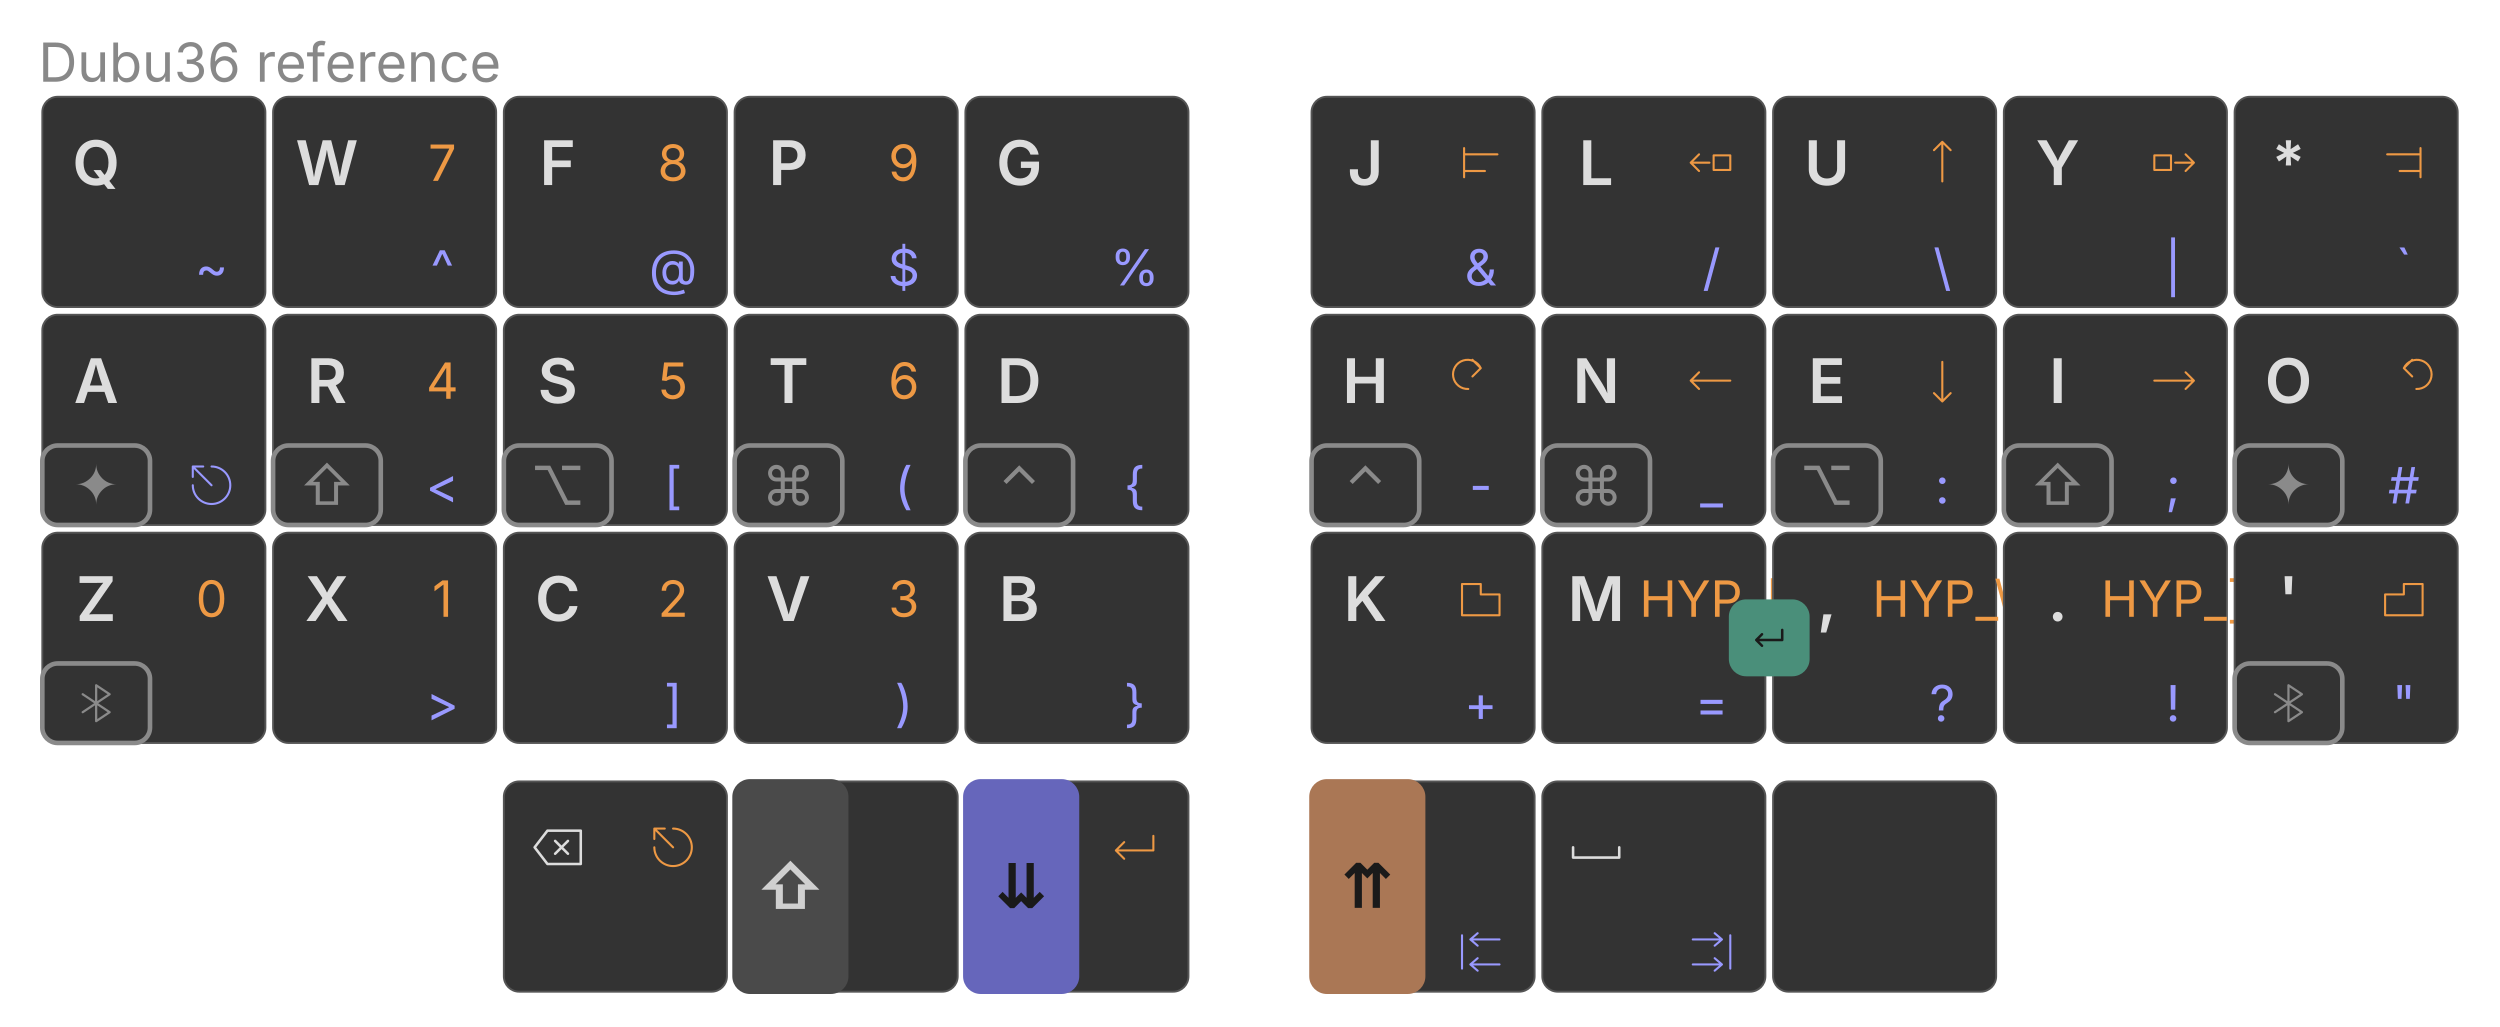
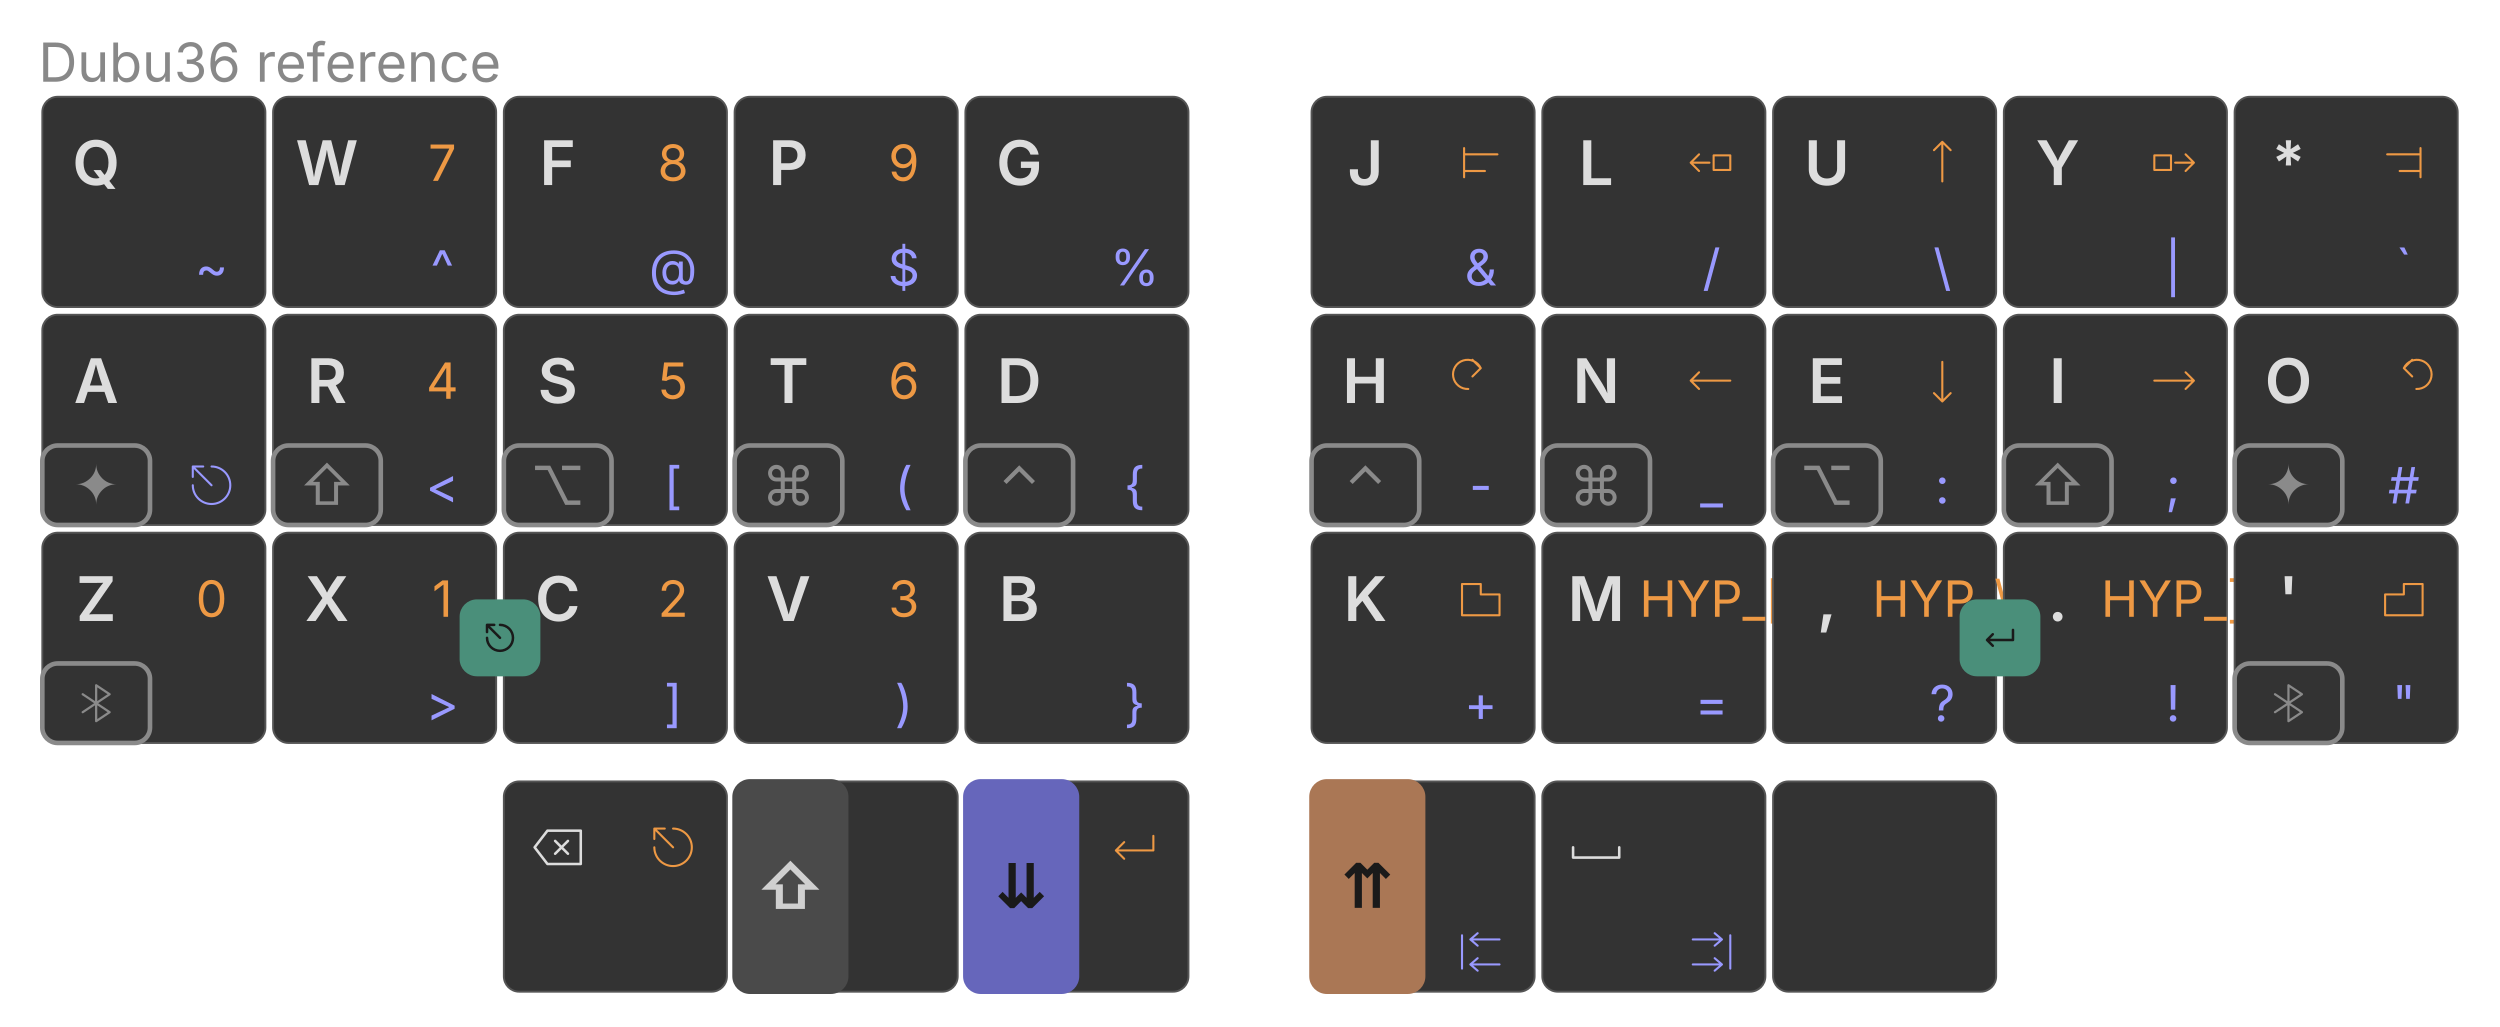
<svg xmlns="http://www.w3.org/2000/svg" class="keymap" width="650" height="267" viewBox="-10 -24 650.0 266.68">
  <style>/* Inter for letters. cairosvg uses only the first family, so marks
       Inter lacks (✦ ⇊ ⇈) set .dejavu; browsers still walk the stack. */
    svg.keymap { background: #1e1e2e;
                 font-family: Inter, "DejaVu Sans", "Segoe UI Symbol",
                              "Apple Symbols", sans-serif; }
    text.dejavu { font-family: "DejaVu Sans", "Segoe UI Symbol",
                  "Apple Symbols", sans-serif; }
    rect.keycap { fill: #333333; stroke: #555555; stroke-width: 0.5px; }
    text { fill: #c8c8c8; text-anchor: middle; dominant-baseline: central; }
    text.base { font-size: 16px; font-weight: 600; fill: #dddddd; }
    text.hold { font-size: 11px; }
    text.sym { font-size: 13px; fill: #9999ff; }
    text.num { font-size: 13px; fill: #ee9944; }
    text.oneshot { font-size: 12px; font-weight: 600; }
    use.glyph { fill: none; stroke: #c8c8c8; stroke-width: 2px;
                stroke-linecap: round; stroke-linejoin: round; }
    use.glyph.base { stroke: #dddddd; }
    use.glyph.sym { stroke: #9999ff; }
    use.glyph.num { stroke: #ee9944; }
    use.glyph.hold.tap-preferred.mod { stroke: #8a8a8a; }
    use.glyph.hold.hold-preferred.mod, use.glyph.oneshot.mod { stroke: #d0d0d0; }
    use.glyph.hold.hold-preferred.sym, use.glyph.oneshot.sym,
    use.glyph.hold.hold-preferred.nav, use.glyph.oneshot.nav { stroke: #1a1a1a; }
    use.glyph.hold.tap-preferred.sym { stroke: #9999ff; }
    use.glyph.hold.tap-preferred.nav { stroke: #ee9944; }
    rect.hold-box { stroke-width: 1.2px; }
    rect.hold-box.tap-preferred.mod { fill: none; stroke: #8a8a8a; }
    rect.hold-box.tap-preferred.sym { fill: none; stroke: #9999ff; }
    rect.hold-box.tap-preferred.nav { fill: none; stroke: #ee9944; }
    rect.hold-box.hold-preferred.mod { fill: #4a4a4a; stroke: #4a4a4a; }
    rect.hold-box.hold-preferred.sym { fill: #6666bb; stroke: #6666bb; }
    rect.hold-box.hold-preferred.nav { fill: #aa7755; stroke: #aa7755; }
    rect.hold-box.oneshot.mod { fill: #4a4a4a; stroke: #4a4a4a; }
    rect.hold-box.oneshot.sym { fill: #6666bb; stroke: #6666bb; }
    rect.hold-box.oneshot.nav { fill: #aa7755; stroke: #aa7755; }
    text.hold.hold-preferred.mod, text.oneshot.mod { fill: #d0d0d0; font-weight: 700; }
    text.hold.hold-preferred.sym, text.oneshot.sym,
    text.hold.hold-preferred.nav, text.oneshot.nav { fill: #1a1a1a; font-weight: 700; }
    text.hold.tap-preferred { fill: #8a8a8a; }
    text.hold.symbol { font-size: 14px; }
    text.oneshot.symbol { font-size: 16px; }
    text.title { font-size: 14px; fill: #888888; text-anchor: start; }
    rect.combo-badge { fill: #4a8f7a; stroke: #4a8f7a; }
    use.glyph.combo { stroke: #1a1a1a; stroke-width: 3.5px; }
    text.combo { font-size: 9px; font-weight: 700; fill: #1a1a1a; }</style>
  <defs>
    <path id="glyph_backspace" class="symbol" transform="scale(0.333333) translate(-24,-24)" d="M22,19l10,10 M22,29l10-10 M6,24l10,13h26v-26h-26z" />
    <path id="glyph_delete-word" class="symbol" transform="scale(0.333333) translate(-24,-24)" d="M22,19l10,10 M22,29l10-10 M6,24l10,13h26v-26h-26z M6,17l-6,7,6,7" />
    <path id="glyph_return" class="symbol" transform="scale(0.333333) translate(-24,-24)" d="M42,13V27H6 m8-8l-8,8l8,8" />
    <path id="glyph_space" class="symbol" transform="scale(0.333333) translate(-24,-24)" d="M42,24V32H6V24" />
    <path id="glyph_escape" class="symbol" transform="scale(0.333333) translate(-24,-24)" d="M24,24l-18-18 m0,10v-10h10 M24,6A18,18,0,1,1,6,24" />
    <path id="glyph_up" class="symbol" transform="scale(0.333333) translate(-24,-24)" d="M24,42v-36 m-8,6l8-8l8,8" />
    <path id="glyph_down" class="symbol" transform="scale(0.333333) translate(-24,-24)" d="M24,6v36 m-8,-6l8,8l8-8" />
    <path id="glyph_left" class="symbol" transform="scale(0.333333) translate(-24,-24)" d="M42,24h-36 m6-8l-8,8l8,8" />
    <path id="glyph_right" class="symbol" transform="scale(0.333333) translate(-24,-24)" d="M6,24h36 m-6-8l8,8l-8,8" />
    <path id="glyph_tab" class="symbol" transform="scale(0.333333) translate(-24,-24)" d="M6,12H32m-5-6l7,6l-7,6 M6,36H32m-5-6l7,6l-7,6 M42,8v32" />
    <path id="glyph_btab" class="symbol" transform="scale(0.333333) translate(-24,-24)" d="M42,12H16m5-6l-7,6l7,6 M42,36H16m5-6l-7,6l7,6 M6,8v32" />
    <path id="glyph_home" class="symbol" transform="scale(0.333333) translate(-24,-24)" d="M8,10v28 M8,16h32 M8,32h20" />
    <path id="glyph_end" class="symbol" transform="scale(0.333333) translate(-24,-24)" d="M40,10v28 M8,16h32 M20,32h20" />
    <path id="glyph_word-left" class="symbol" transform="scale(0.333333) translate(-24,-24)" d="M22,24h-16m6-8l-8,8l8,8 M26,17h16v14h-16z" />
    <path id="glyph_word-right" class="symbol" transform="scale(0.333333) translate(-24,-24)" d="M6,17h16v14h-16z M26,24h16m-6-8l8,8l-8,8" />
    <path id="glyph_hist-back" class="symbol" transform="scale(0.333333) translate(-24,-24)" d="M36,32A14,14 0 1 0 24,12m8-8l-8,8l8,8" />
    <path id="glyph_hist-fwd" class="symbol" transform="scale(0.333333) translate(-24,-24)" d="M12,32A14,14 0 1 1 24,12m-8-8l8,8l-8,8" />
    <path id="glyph_app-tab-prev" class="symbol" transform="scale(0.333333) translate(-24,-24)" d="M6,10h18v10h18v20H6z" />
    <path id="glyph_app-tab-next" class="symbol" transform="scale(0.333333) translate(-24,-24)" d="M6,20h18v-10h18v30H6z" />
    <path id="glyph_bluetooth" class="symbol" transform="scale(0.333333) translate(-24,-24)" d="M12,16 L36,32 L24,40 L24,8 L36,16 L12,32" />
  </defs>
  <text class="title" x="0" y="-8">Dubu36 reference</text>
  <g transform="translate(0.00,0.00)">
    <rect class="keycap" x="1.0" y="1.0" width="58.0" height="54.67" rx="4.0" ry="4.0" />
    <text class="base" x="15.0" y="18.134">Q</text>
    <text class="sym" x="45.0" y="45.336">~</text>
  </g>
  <g transform="translate(60.00,0.00)">
    <rect class="keycap" x="1.0" y="1.0" width="58.0" height="54.67" rx="4.0" ry="4.0" />
    <text class="base" x="15.0" y="18.134">W</text>
    <text class="num" x="45.0" y="18.134">7</text>
    <text class="sym" x="45.0" y="45.336">^</text>
  </g>
  <g transform="translate(120.00,0.00)">
    <rect class="keycap" x="1.0" y="1.0" width="58.0" height="54.67" rx="4.0" ry="4.0" />
    <text class="base" x="15.0" y="18.134">F</text>
    <text class="num" x="45.0" y="18.134">8</text>
    <text class="sym" x="45.0" y="45.336">@</text>
  </g>
  <g transform="translate(180.00,0.00)">
    <rect class="keycap" x="1.0" y="1.0" width="58.0" height="54.67" rx="4.0" ry="4.0" />
    <text class="base" x="15.0" y="18.134">P</text>
    <text class="num" x="45.0" y="18.134">9</text>
    <text class="sym" x="45.0" y="45.336">$</text>
  </g>
  <g transform="translate(240.00,0.00)">
    <rect class="keycap" x="1.0" y="1.0" width="58.0" height="54.67" rx="4.0" ry="4.0" />
    <text class="base" x="15.0" y="18.134">G</text>
    <text class="sym" x="45.0" y="45.336">%</text>
  </g>
  <g transform="translate(330.00,0.00)">
    <rect class="keycap" x="1.0" y="1.0" width="58.0" height="54.67" rx="4.0" ry="4.0" />
    <text class="base" x="15.0" y="18.134">J</text>
    <g transform="translate(45.0,18.1344) scale(0.8125)">
      <use class="glyph num" href="#glyph_home" />
    </g>
    <text class="sym" x="45.0" y="45.336">&amp;</text>
  </g>
  <g transform="translate(390.00,0.00)">
    <rect class="keycap" x="1.0" y="1.0" width="58.0" height="54.67" rx="4.0" ry="4.0" />
    <text class="base" x="15.0" y="18.134">L</text>
    <g transform="translate(45.0,18.1344) scale(0.8125)">
      <use class="glyph num" href="#glyph_word-left" />
    </g>
    <text class="sym" x="45.0" y="45.336">/</text>
  </g>
  <g transform="translate(450.00,0.00)">
    <rect class="keycap" x="1.0" y="1.0" width="58.0" height="54.67" rx="4.0" ry="4.0" />
    <text class="base" x="15.0" y="18.134">U</text>
    <g transform="translate(45.0,18.1344) scale(0.8125)">
      <use class="glyph num" href="#glyph_up" />
    </g>
    <text class="sym" x="45.0" y="45.336">\</text>
  </g>
  <g transform="translate(510.00,0.00)">
    <rect class="keycap" x="1.0" y="1.0" width="58.0" height="54.67" rx="4.0" ry="4.0" />
    <text class="base" x="15.0" y="18.134">Y</text>
    <g transform="translate(45.0,18.1344) scale(0.8125)">
      <use class="glyph num" href="#glyph_word-right" />
    </g>
    <text class="sym" x="45.0" y="45.336">|</text>
  </g>
  <g transform="translate(570.00,0.00)">
    <rect class="keycap" x="1.0" y="1.0" width="58.0" height="54.67" rx="4.0" ry="4.0" />
    <text class="base" x="15.0" y="18.134">*</text>
    <g transform="translate(45.0,18.1344) scale(0.8125)">
      <use class="glyph num" href="#glyph_end" />
    </g>
    <text class="sym" x="45.0" y="45.336">`</text>
  </g>
  <g transform="translate(0.00,56.67)">
    <rect class="keycap" x="1.0" y="1.0" width="58.0" height="54.67" rx="4.0" ry="4.0" />
    <rect class="hold-box tap-preferred mod" x="1.0" y="35.002" width="28.0" height="20.668" rx="4.0" ry="4.0" />
    <text class="base" x="15.0" y="18.134">A</text>
    <text class="hold tap-preferred mod symbol dejavu" x="15.0" y="45.336">✦</text>
    <g transform="translate(45.0,45.336) scale(0.8125)">
      <use class="glyph sym" href="#glyph_escape" />
    </g>
  </g>
  <g transform="translate(60.00,56.67)">
    <rect class="keycap" x="1.0" y="1.0" width="58.0" height="54.67" rx="4.0" ry="4.0" />
    <rect class="hold-box tap-preferred mod" x="1.0" y="35.002" width="28.0" height="20.668" rx="4.0" ry="4.0" />
    <text class="base" x="15.0" y="18.134">R</text>
    <text class="hold tap-preferred mod symbol" x="15.0" y="45.336">⇧</text>
    <text class="num" x="45.0" y="18.134">4</text>
    <text class="sym" x="45.0" y="45.336">&lt;</text>
  </g>
  <g transform="translate(120.00,56.67)">
    <rect class="keycap" x="1.0" y="1.0" width="58.0" height="54.67" rx="4.0" ry="4.0" />
    <rect class="hold-box tap-preferred mod" x="1.0" y="35.002" width="28.0" height="20.668" rx="4.0" ry="4.0" />
    <text class="base" x="15.0" y="18.134">S</text>
    <text class="hold tap-preferred mod symbol" x="15.0" y="45.336">⌥</text>
    <text class="num" x="45.0" y="18.134">5</text>
    <text class="sym" x="45.0" y="45.336">[</text>
  </g>
  <g transform="translate(180.00,56.67)">
    <rect class="keycap" x="1.0" y="1.0" width="58.0" height="54.67" rx="4.0" ry="4.0" />
    <rect class="hold-box tap-preferred mod" x="1.0" y="35.002" width="28.0" height="20.668" rx="4.0" ry="4.0" />
    <text class="base" x="15.0" y="18.134">T</text>
    <text class="hold tap-preferred mod symbol" x="15.0" y="45.336">⌘</text>
    <text class="num" x="45.0" y="18.134">6</text>
    <text class="sym" x="45.0" y="45.336">(</text>
  </g>
  <g transform="translate(240.00,56.67)">
    <rect class="keycap" x="1.0" y="1.0" width="58.0" height="54.67" rx="4.0" ry="4.0" />
    <rect class="hold-box tap-preferred mod" x="1.0" y="35.002" width="28.0" height="20.668" rx="4.0" ry="4.0" />
    <text class="base" x="15.0" y="18.134">D</text>
    <text class="hold tap-preferred mod symbol" x="15.0" y="45.336">⌃</text>
    <text class="sym" x="45.0" y="45.336">{</text>
  </g>
  <g transform="translate(330.00,56.67)">
    <rect class="keycap" x="1.0" y="1.0" width="58.0" height="54.67" rx="4.0" ry="4.0" />
    <rect class="hold-box tap-preferred mod" x="1.0" y="35.002" width="28.0" height="20.668" rx="4.0" ry="4.0" />
    <text class="base" x="15.0" y="18.134">H</text>
    <text class="hold tap-preferred mod symbol" x="15.0" y="45.336">⌃</text>
    <g transform="translate(45.0,18.1344) scale(0.8125)">
      <use class="glyph num" href="#glyph_hist-fwd" />
    </g>
    <text class="sym" x="45.0" y="45.336">-</text>
  </g>
  <g transform="translate(390.00,56.67)">
    <rect class="keycap" x="1.0" y="1.0" width="58.0" height="54.67" rx="4.0" ry="4.0" />
    <rect class="hold-box tap-preferred mod" x="1.0" y="35.002" width="28.0" height="20.668" rx="4.0" ry="4.0" />
    <text class="base" x="15.0" y="18.134">N</text>
    <text class="hold tap-preferred mod symbol" x="15.0" y="45.336">⌘</text>
    <g transform="translate(45.0,18.1344) scale(0.8125)">
      <use class="glyph num" href="#glyph_left" />
    </g>
    <text class="sym" x="45.0" y="45.336">_</text>
  </g>
  <g transform="translate(450.00,56.67)">
    <rect class="keycap" x="1.0" y="1.0" width="58.0" height="54.67" rx="4.0" ry="4.0" />
    <rect class="hold-box tap-preferred mod" x="1.0" y="35.002" width="28.0" height="20.668" rx="4.0" ry="4.0" />
    <text class="base" x="15.0" y="18.134">E</text>
    <text class="hold tap-preferred mod symbol" x="15.0" y="45.336">⌥</text>
    <g transform="translate(45.0,18.1344) scale(0.8125)">
      <use class="glyph num" href="#glyph_down" />
    </g>
    <text class="sym" x="45.0" y="45.336">:</text>
  </g>
  <g transform="translate(510.00,56.67)">
    <rect class="keycap" x="1.0" y="1.0" width="58.0" height="54.67" rx="4.0" ry="4.0" />
    <rect class="hold-box tap-preferred mod" x="1.0" y="35.002" width="28.0" height="20.668" rx="4.0" ry="4.0" />
    <text class="base" x="15.0" y="18.134">I</text>
    <text class="hold tap-preferred mod symbol" x="15.0" y="45.336">⇧</text>
    <g transform="translate(45.0,18.1344) scale(0.8125)">
      <use class="glyph num" href="#glyph_right" />
    </g>
    <text class="sym" x="45.0" y="45.336">;</text>
  </g>
  <g transform="translate(570.00,56.67)">
    <rect class="keycap" x="1.0" y="1.0" width="58.0" height="54.67" rx="4.0" ry="4.0" />
    <rect class="hold-box tap-preferred mod" x="1.0" y="35.002" width="28.0" height="20.668" rx="4.0" ry="4.0" />
    <text class="base" x="15.0" y="18.134">O</text>
    <text class="hold tap-preferred mod symbol dejavu" x="15.0" y="45.336">✦</text>
    <g transform="translate(45.0,18.1344) scale(0.8125)">
      <use class="glyph num" href="#glyph_hist-back" />
    </g>
    <text class="sym" x="45.0" y="45.336">#</text>
  </g>
  <g transform="translate(0.00,113.34)">
    <rect class="keycap" x="1.0" y="1.0" width="58.0" height="54.67" rx="4.0" ry="4.0" />
    <rect class="hold-box tap-preferred mod" x="1.0" y="35.002" width="28.0" height="20.668" rx="4.0" ry="4.0" />
    <text class="base" x="15.0" y="18.134">Z</text>
    <g transform="translate(15.0,45.336) scale(0.875)">
      <use class="glyph hold tap-preferred mod" href="#glyph_bluetooth" />
    </g>
    <text class="num" x="45.0" y="18.134">0</text>
  </g>
  <g transform="translate(60.00,113.34)">
    <rect class="keycap" x="1.0" y="1.0" width="58.0" height="54.67" rx="4.0" ry="4.0" />
    <text class="base" x="15.0" y="18.134">X</text>
    <text class="num" x="45.0" y="18.134">1</text>
    <text class="sym" x="45.0" y="45.336">&gt;</text>
  </g>
  <g transform="translate(120.00,113.34)">
    <rect class="keycap" x="1.0" y="1.0" width="58.0" height="54.67" rx="4.0" ry="4.0" />
    <text class="base" x="15.0" y="18.134">C</text>
    <text class="num" x="45.0" y="18.134">2</text>
    <text class="sym" x="45.0" y="45.336">]</text>
  </g>
  <g transform="translate(180.00,113.34)">
    <rect class="keycap" x="1.0" y="1.0" width="58.0" height="54.67" rx="4.0" ry="4.0" />
    <text class="base" x="15.0" y="18.134">V</text>
    <text class="num" x="45.0" y="18.134">3</text>
    <text class="sym" x="45.0" y="45.336">)</text>
  </g>
  <g transform="translate(240.00,113.34)">
    <rect class="keycap" x="1.0" y="1.0" width="58.0" height="54.67" rx="4.0" ry="4.0" />
    <text class="base" x="15.0" y="18.134">B</text>
    <text class="sym" x="45.0" y="45.336">}</text>
  </g>
  <g transform="translate(330.00,113.34)">
    <rect class="keycap" x="1.0" y="1.0" width="58.0" height="54.67" rx="4.0" ry="4.0" />
    <text class="base" x="15.0" y="18.134">K</text>
    <g transform="translate(45.0,18.1344) scale(0.8125)">
      <use class="glyph num" href="#glyph_app-tab-prev" />
    </g>
    <text class="sym" x="45.0" y="45.336">+</text>
  </g>
  <g transform="translate(390.00,113.34)">
    <rect class="keycap" x="1.0" y="1.0" width="58.0" height="54.67" rx="4.0" ry="4.0" />
    <text class="base" x="15.0" y="18.134">M</text>
    <text class="num" x="45.0" y="18.134">HYP_[</text>
    <text class="sym" x="45.0" y="45.336">=</text>
  </g>
  <g transform="translate(450.00,113.34)">
    <rect class="keycap" x="1.0" y="1.0" width="58.0" height="54.67" rx="4.0" ry="4.0" />
    <text class="base" x="15.0" y="18.134">,</text>
    <text class="num" x="45.0" y="18.134">HYP_\</text>
    <text class="sym" x="45.0" y="45.336">?</text>
  </g>
  <g transform="translate(510.00,113.34)">
    <rect class="keycap" x="1.0" y="1.0" width="58.0" height="54.67" rx="4.0" ry="4.0" />
    <text class="base" x="15.0" y="18.134">.</text>
    <text class="num" x="45.0" y="18.134">HYP_]</text>
    <text class="sym" x="45.0" y="45.336">!</text>
  </g>
  <g transform="translate(570.00,113.34)">
    <rect class="keycap" x="1.0" y="1.0" width="58.0" height="54.67" rx="4.0" ry="4.0" />
    <rect class="hold-box tap-preferred mod" x="1.0" y="35.002" width="28.0" height="20.668" rx="4.0" ry="4.0" />
    <text class="base" x="15.0" y="18.134">'</text>
    <g transform="translate(15.0,45.336) scale(0.875)">
      <use class="glyph hold tap-preferred mod" href="#glyph_bluetooth" />
    </g>
    <g transform="translate(45.0,18.1344) scale(0.8125)">
      <use class="glyph num" href="#glyph_app-tab-next" />
    </g>
    <text class="sym" x="45.0" y="45.336">"</text>
  </g>
  <g transform="translate(120.00,178.01)">
    <rect class="keycap" x="1.0" y="1.0" width="58.0" height="54.67" rx="4.0" ry="4.0" />
    <use class="glyph base" href="#glyph_backspace" x="15.0" y="18.134" />
    <g transform="translate(45.0,18.1344) scale(0.8125)">
      <use class="glyph num" href="#glyph_escape" />
    </g>
  </g>
  <g transform="translate(180.00,178.01)">
    <rect class="keycap" x="1.0" y="1.0" width="58.0" height="54.67" rx="4.0" ry="4.0" />
    <rect class="hold-box oneshot mod" x="1.0" y="1.0" width="29.0" height="54.67" rx="4.0" ry="4.0" />
    <text class="oneshot symbol mod" x="15.5" y="28.335">⇧</text>
  </g>
  <g transform="translate(240.00,178.01)">
    <rect class="keycap" x="1.0" y="1.0" width="58.0" height="54.67" rx="4.0" ry="4.0" />
    <rect class="hold-box oneshot sym" x="1.0" y="1.0" width="29.0" height="54.67" rx="4.0" ry="4.0" />
    <text class="oneshot symbol sym dejavu" x="15.5" y="28.335">⇊</text>
    <g transform="translate(45.0,18.1344) scale(0.8125)">
      <use class="glyph num" href="#glyph_return" />
    </g>
  </g>
  <g transform="translate(330.00,178.01)">
    <rect class="keycap" x="1.0" y="1.0" width="58.0" height="54.67" rx="4.0" ry="4.0" />
    <rect class="hold-box oneshot nav" x="1.0" y="1.0" width="29.0" height="54.67" rx="4.0" ry="4.0" />
    <text class="oneshot symbol nav dejavu" x="15.5" y="28.335">⇈</text>
    <g transform="translate(45.0,45.336) scale(0.8125)">
      <use class="glyph sym" href="#glyph_btab" />
    </g>
  </g>
  <g transform="translate(390.00,178.01)">
    <rect class="keycap" x="1.0" y="1.0" width="58.0" height="54.67" rx="4.0" ry="4.0" />
    <use class="glyph base" href="#glyph_space" x="15.0" y="18.134" />
    <g transform="translate(45.0,45.336) scale(0.8125)">
      <use class="glyph sym" href="#glyph_tab" />
    </g>
  </g>
  <g transform="translate(450.00,178.01)">
    <rect class="keycap" x="1.0" y="1.0" width="58.0" height="54.67" rx="4.0" ry="4.0" />
  </g>
-   <g class="combo" transform="translate(450.00,141.68)">
+   <g class="combo" transform="translate(510.00,141.68)">
    <rect class="combo-badge" x="-10.0" y="-9.5" width="20.0" height="19.0" rx="4.0" ry="4.0" />
    <g transform="scale(0.5625)">
      <use class="glyph combo" href="#glyph_return" />
    </g>
  </g>
+   <g class="combo" transform="translate(120.00,141.68)">
+     <rect class="combo-badge" x="-10.0" y="-9.5" width="20.0" height="19.0" rx="4.0" ry="4.0" />
+     <g transform="scale(0.5625)">
+       <use class="glyph combo" href="#glyph_escape" />
+     </g>
+   </g>
</svg>
